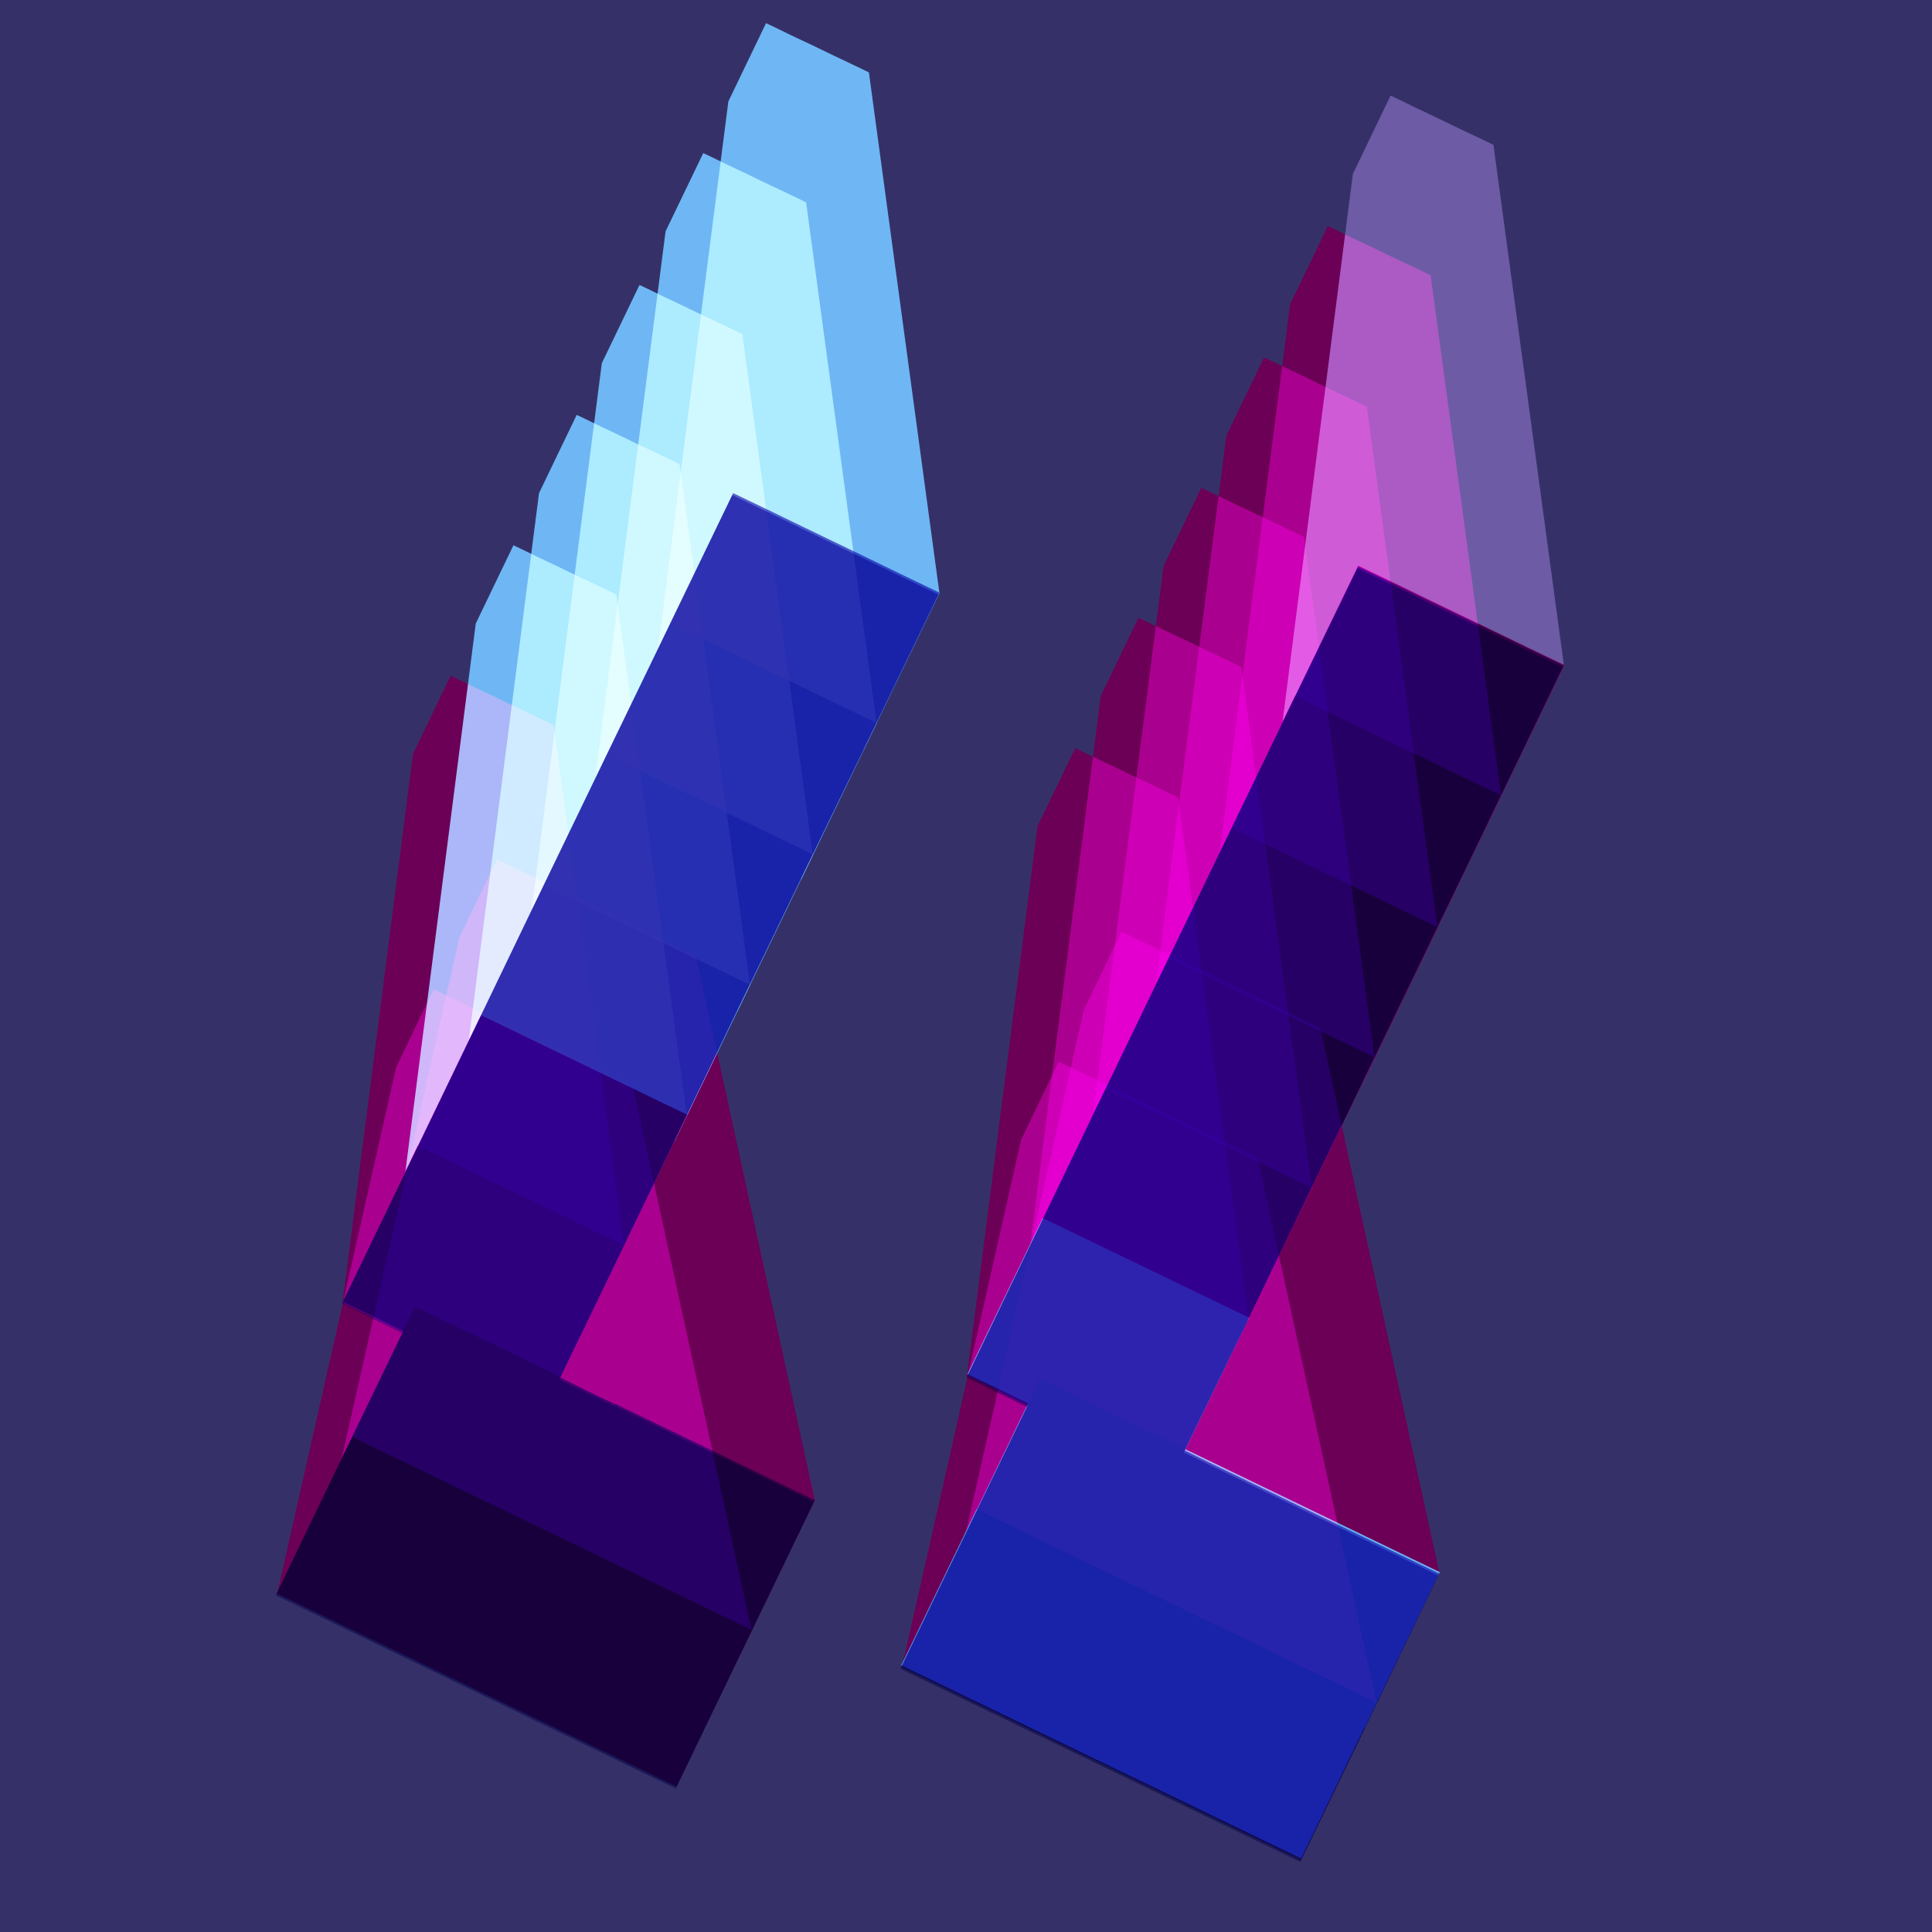
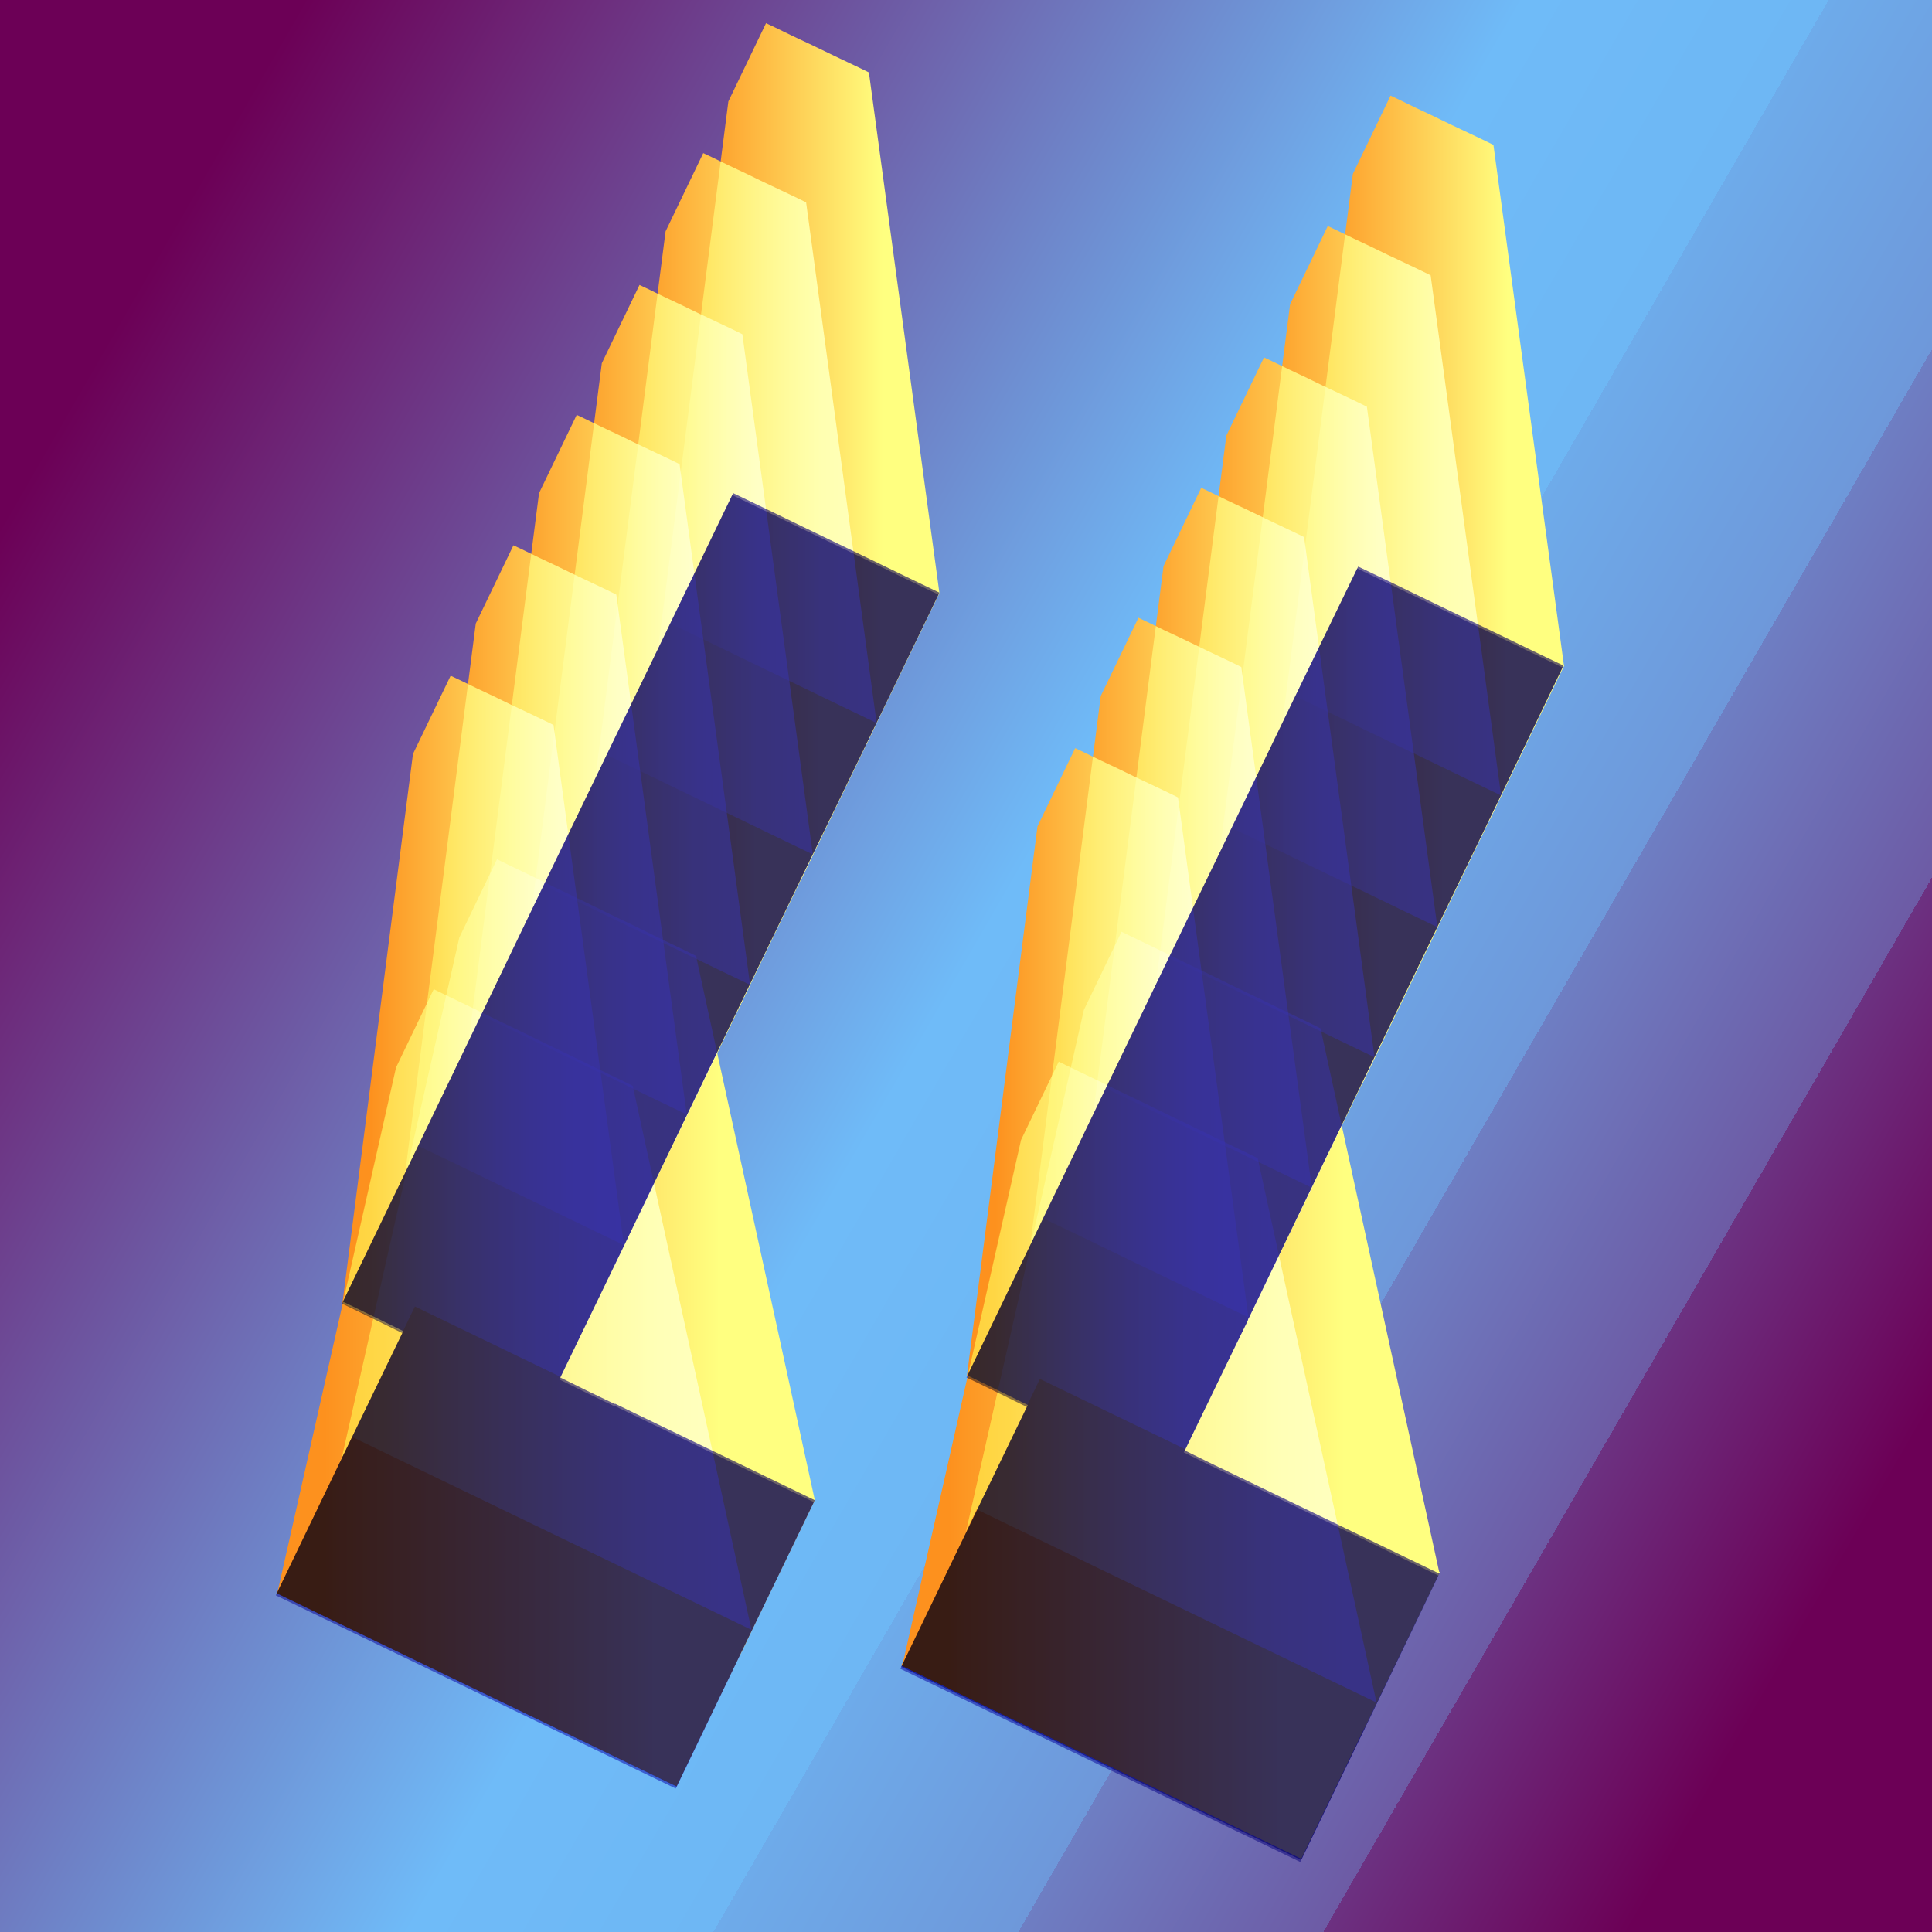
<svg xmlns="http://www.w3.org/2000/svg" xmlns:xlink="http://www.w3.org/1999/xlink" version="1.1" width="400" height="400">
  <svg version="1.1" width="400" height="400">
    <svg version="1.1" viewBox="0 0 400 400">
      <defs>
        <style>
      .st0 {
-         fill: #6eb7f4;
+         fill: url(#linear-gradient2);
      }

      .st1 {
-         fill: #6eb7f4;
+         fill: url(#linear-gradient6);
      }

      .st2 {
-         fill: #6eb7f4;
+         fill: url(#linear-gradient8);
      }

      .st3 {
-         fill: #6eb7f4;
+         fill: url(#linear-gradient4);
      }

      .st4 {
-         fill: #6eb7f4;
+         fill: url(#linear-gradient1);
      }

      .st4, .st5, .st6, .st7, .st8, .st9, .st10, .st11, .st12, .st13, .st14, .st15, .st16, .st17, .st18, .st19 {
        mix-blend-mode: screen;
      }

      .st5 {
-         fill: #6eb7f4;
+         fill: url(#linear-gradient9);
      }

      .st6 {
-         fill: #6eb7f4;
+         fill: url(#linear-gradient7);
      }

      .st7 {
-         fill: #6eb7f4;
+         fill: url(#linear-gradient3);
      }

      .st8 {
-         fill: #6eb7f4;
+         fill: url(#linear-gradient5);
      }

      .st20 {
        opacity: .8;
      }

      .st20, .st21 {
        mix-blend-mode: hard-light;
      }

      .st22 {
-         fill: #6eb7f4;
+         fill: url(#linear-gradient30);
      }

      .st23 {
-         fill: #6eb7f4;
+         fill: url(#linear-gradient32);
      }

      .st24 {
-         fill: #6eb7f4;
+         fill: url(#linear-gradient28);
      }

      .st25 {
-         fill: #6c0056;
+         fill: url(#linear-gradient18);
      }

      .st26 {
-         fill: #6c0056;
+         fill: url(#linear-gradient12);
      }

      .st27 {
-         fill: #6c0056;
+         fill: url(#linear-gradient16);
      }

      .st28 {
-         fill: #6c0056;
+         fill: url(#linear-gradient10);
      }

      .st29 {
-         fill: #6c0056;
+         fill: url(#linear-gradient14);
      }

      .st30 {
-         fill: #6c0056;
+         fill: url(#linear-gradient22);
      }

      .st31 {
-         fill: #6c0056;
+         fill: url(#linear-gradient24);
      }

      .st32 {
-         fill: #6c0056;
+         fill: url(#linear-gradient20);
      }

      .st33 {
-         fill: #6c0056;
+         fill: url(#linear-gradient26);
      }

      .st34, .st35, .st36 {
        isolation: isolate;
      }

      .st9 {
-         fill: #6c0056;
+         fill: url(#linear-gradient31);
      }

      .st10 {
-         fill: #6c0056;
+         fill: url(#linear-gradient23);
      }

      .st11 {
-         fill: #6c0056;
+         fill: url(#linear-gradient21);
      }

      .st12 {
-         fill: #6c0056;
+         fill: url(#linear-gradient27);
      }

      .st13 {
-         fill: #6c0056;
+         fill: url(#linear-gradient25);
      }

      .st14 {
-         fill: #6c0056;
+         fill: url(#linear-gradient19);
      }

      .st15 {
-         fill: #6c0056;
+         fill: url(#linear-gradient11);
      }

      .st16 {
-         fill: #6c0056;
+         fill: url(#linear-gradient15);
      }

      .st17 {
-         fill: #6d5ba5;
+         fill: url(#linear-gradient17);
      }

      .st18 {
-         fill: #6c0056;
+         fill: url(#linear-gradient13);
      }

      .st19 {
-         fill: #6c0056;
+         fill: url(#linear-gradient29);
      }

      .st35 {
-         fill: #353168;
+         fill: url(#linear-gradient);
      }

      .st36 {
        fill: #353168;
      }
    </style>
        <linearGradient id="linear-gradient" x1="436.8" y1="336.7" x2="-36.8" y2="63.3" gradientUnits="userSpaceOnUse">
          <stop offset=".1" stop-color="#6c0056" />
          <stop offset=".1" stop-color="#6c0056" />
          <stop offset=".2" stop-color="#6c3181" />
          <stop offset=".2" stop-color="#6d5ba5" />
          <stop offset=".3" stop-color="#6e7ec3" />
          <stop offset=".3" stop-color="#6e98da" />
          <stop offset=".4" stop-color="#6eabea" />
          <stop offset=".4" stop-color="#6eb7f4" />
          <stop offset=".5" stop-color="#6fbbf8" />
          <stop offset=".9" stop-color="#6c0056" />
        </linearGradient>
        <linearGradient id="linear-gradient1" x1="136.2" y1="79.8" x2="194.5" y2="79.8" gradientUnits="userSpaceOnUse">
          <stop offset=".1" stop-color="#fd911e" />
          <stop offset=".8" stop-color="#ffff80" />
        </linearGradient>
        <linearGradient id="linear-gradient2" y1="128.6" y2="128.6" xlink:href="#linear-gradient1" />
        <linearGradient id="linear-gradient3" x1="123.2" y1="106.8" x2="181.5" y2="106.8" xlink:href="#linear-gradient1" />
        <linearGradient id="linear-gradient4" x1="123.2" y1="155.6" x2="181.5" y2="155.6" xlink:href="#linear-gradient1" />
        <linearGradient id="linear-gradient5" x1="110" y1="134" x2="168.3" y2="134" xlink:href="#linear-gradient1" />
        <linearGradient id="linear-gradient6" x1="110" y1="182.8" x2="168.3" y2="182.8" xlink:href="#linear-gradient1" />
        <linearGradient id="linear-gradient7" x1="97" y1="161" x2="155.3" y2="161" xlink:href="#linear-gradient1" />
        <linearGradient id="linear-gradient8" x1="97" y1="209.8" x2="155.3" y2="209.8" xlink:href="#linear-gradient1" />
        <linearGradient id="linear-gradient9" x1="84" y1="187.9" x2="142.2" y2="187.9" xlink:href="#linear-gradient1" />
        <linearGradient id="linear-gradient10" x1="84" y1="236.7" x2="142.2" y2="236.7" xlink:href="#linear-gradient1" />
        <linearGradient id="linear-gradient11" x1="70.9" y1="214.9" x2="129.2" y2="214.9" xlink:href="#linear-gradient1" />
        <linearGradient id="linear-gradient12" x1="70.9" y1="263.7" x2="129.2" y2="263.7" xlink:href="#linear-gradient1" />
        <linearGradient id="linear-gradient13" x1="70.3" y1="260.3" x2="168.7" y2="260.3" xlink:href="#linear-gradient1" />
        <linearGradient id="linear-gradient14" x1="70.3" y1="306.7" x2="168.7" y2="306.7" xlink:href="#linear-gradient1" />
        <linearGradient id="linear-gradient15" x1="57.3" y1="287.3" x2="155.7" y2="287.3" xlink:href="#linear-gradient1" />
        <linearGradient id="linear-gradient16" x1="57.3" y1="333.6" x2="155.7" y2="333.6" xlink:href="#linear-gradient1" />
        <linearGradient id="linear-gradient17" x1="265.6" y1="94.9" x2="323.8" y2="94.9" xlink:href="#linear-gradient1" />
        <linearGradient id="linear-gradient18" x1="265.6" y1="143.6" x2="323.8" y2="143.6" xlink:href="#linear-gradient1" />
        <linearGradient id="linear-gradient19" x1="252.5" y1="121.8" x2="310.8" y2="121.8" xlink:href="#linear-gradient1" />
        <linearGradient id="linear-gradient20" x1="252.5" y1="170.6" x2="310.8" y2="170.6" xlink:href="#linear-gradient1" />
        <linearGradient id="linear-gradient21" x1="239.4" y1="149.1" x2="297.6" y2="149.1" xlink:href="#linear-gradient1" />
        <linearGradient id="linear-gradient22" x1="239.4" y1="197.8" x2="297.6" y2="197.8" xlink:href="#linear-gradient1" />
        <linearGradient id="linear-gradient23" x1="226.3" y1="176" x2="284.6" y2="176" xlink:href="#linear-gradient1" />
        <linearGradient id="linear-gradient24" x1="226.3" y1="224.8" x2="284.6" y2="224.8" xlink:href="#linear-gradient1" />
        <linearGradient id="linear-gradient25" x1="213.3" y1="203" x2="271.6" y2="203" xlink:href="#linear-gradient1" />
        <linearGradient id="linear-gradient26" x1="213.3" y1="251.7" x2="271.6" y2="251.7" xlink:href="#linear-gradient1" />
        <linearGradient id="linear-gradient27" x1="200.3" y1="229.9" x2="258.5" y2="229.9" xlink:href="#linear-gradient1" />
        <linearGradient id="linear-gradient28" x1="200.3" y1="278.7" x2="258.5" y2="278.7" xlink:href="#linear-gradient1" />
        <linearGradient id="linear-gradient29" x1="199.6" y1="275.4" x2="298" y2="275.4" xlink:href="#linear-gradient1" />
        <linearGradient id="linear-gradient30" x1="199.6" y1="321.7" x2="298" y2="321.7" xlink:href="#linear-gradient1" />
        <linearGradient id="linear-gradient31" x1="186.6" y1="302.3" x2="285" y2="302.3" xlink:href="#linear-gradient1" />
        <linearGradient id="linear-gradient32" x1="186.6" y1="348.7" x2="285" y2="348.7" xlink:href="#linear-gradient1" />
      </defs>
      <g class="st34">
        <g id="Layer_1">
          <rect class="st35" y="-.4" width="400" height="400.7" />
          <g class="st34">
            <path class="st4" d="M164.6,148.2c4.7,2.3,9.5,4.6,14.3,6.9l15.6-32.3-14.6-107.8c-2.4-1.2-4.8-2.3-7.1-3.4s-4.7-2.3-7.1-3.4c-2.4-1.1-4.7-2.3-7.1-3.4l-7.8,16.2h0s-14.6,113.7-14.6,113.7c4.8,2.3,9.6,4.6,14.3,6.9,4.7,2.3,9.4,4.5,14.1,6.8Z" />
            <path class="st0" d="M166.1,109c4.7,2.3,9.4,4.5,14.1,6.8,4.7,2.3,9.5,4.6,14.3,6.9l-15.6,32.3c-4.8-2.3-9.6-4.6-14.3-6.9-4.7-2.3-9.4-4.5-14.1-6.8-4.7-2.3-9.5-4.6-14.3-6.9l15.6-32.3c4.8,2.3,9.6,4.6,14.3,6.9Z" />
            <path class="st7" d="M151.6,175.1c4.7,2.3,9.5,4.6,14.3,6.9l15.6-32.3-14.6-107.8c-2.4-1.2-4.8-2.3-7.1-3.4-2.4-1.1-4.7-2.3-7.1-3.4s-4.7-2.3-7.1-3.4l-7.8,16.2h0l-14.6,113.7c4.8,2.3,9.6,4.6,14.3,6.9,4.7,2.3,9.4,4.5,14.1,6.8Z" />
            <path class="st3" d="M153.1,136c4.7,2.3,9.4,4.5,14.1,6.8,4.7,2.3,9.5,4.6,14.3,6.9l-15.6,32.3c-4.8-2.3-9.6-4.6-14.3-6.9-4.7-2.3-9.4-4.5-14.1-6.8-4.7-2.3-9.5-4.6-14.3-6.9l15.6-32.3c4.8,2.3,9.6,4.6,14.3,6.9Z" />
            <path class="st8" d="M138.4,202.4c4.7,2.3,9.5,4.6,14.3,6.9l15.6-32.3-14.6-107.8c-2.4-1.2-4.8-2.3-7.1-3.4-2.4-1.1-4.7-2.3-7.1-3.4s-4.7-2.3-7.1-3.4l-7.8,16.2h0l-14.6,113.7c4.8,2.3,9.6,4.6,14.3,6.9,4.7,2.3,9.4,4.5,14.1,6.8Z" />
            <path class="st1" d="M139.9,163.2c4.7,2.3,9.4,4.5,14.1,6.8,4.7,2.3,9.5,4.6,14.3,6.9l-15.6,32.3c-4.8-2.3-9.6-4.6-14.3-6.9-4.7-2.3-9.4-4.5-14.1-6.8-4.7-2.3-9.5-4.6-14.3-6.9l15.6-32.3c4.8,2.3,9.6,4.6,14.3,6.9Z" />
            <path class="st6" d="M125.4,229.3c4.7,2.3,9.5,4.6,14.3,6.9l15.6-32.3h0l-14.6-107.8c-2.4-1.2-4.8-2.3-7.1-3.4-2.4-1.1-4.7-2.3-7.1-3.4-2.4-1.1-4.7-2.3-7.1-3.4l-7.8,16.2h0l-14.6,113.7c4.8,2.3,9.6,4.6,14.3,6.9s9.4,4.5,14.1,6.8Z" />
            <path class="st2" d="M126.9,190.2c4.7,2.3,9.4,4.5,14.1,6.8,4.7,2.3,9.5,4.6,14.3,6.9l-15.6,32.3c-4.8-2.3-9.6-4.6-14.3-6.9-4.7-2.3-9.4-4.5-14.1-6.8s-9.5-4.6-14.3-6.9l15.6-32.3c4.8,2.3,9.6,4.6,14.3,6.9Z" />
            <path class="st5" d="M112.3,256.3c4.7,2.3,9.5,4.6,14.3,6.9l15.6-32.3-14.6-107.8c-2.4-1.2-4.8-2.3-7.1-3.4-2.4-1.1-4.7-2.3-7.1-3.4-2.4-1.1-4.7-2.3-7.1-3.4l-7.8,16.2h0s-14.6,113.7-14.6,113.7c4.8,2.3,9.6,4.6,14.3,6.9,4.7,2.3,9.4,4.5,14.1,6.8Z" />
            <path class="st28" d="M113.9,217.1c4.7,2.3,9.4,4.5,14.1,6.8,4.7,2.3,9.5,4.6,14.3,6.9l-15.6,32.3c-4.8-2.3-9.6-4.6-14.3-6.9s-9.4-4.5-14.1-6.8c-4.7-2.3-9.5-4.6-14.3-6.9l15.6-32.3c4.8,2.3,9.6,4.6,14.3,6.9Z" />
            <path class="st15" d="M99.3,283.3c4.7,2.3,9.5,4.6,14.3,6.9l15.6-32.3-14.6-107.8c-2.4-1.2-4.8-2.3-7.1-3.4-2.4-1.1-4.7-2.3-7.1-3.4-2.4-1.1-4.7-2.3-7.1-3.4l-7.8,16.2-14.6,113.7c4.8,2.3,9.6,4.6,14.3,6.9,4.7,2.3,9.4,4.5,14.1,6.8Z" />
            <path class="st26" d="M100.8,244.1c4.7,2.3,9.4,4.5,14.1,6.8,4.7,2.3,9.5,4.6,14.3,6.9l-15.6,32.3c-4.8-2.3-9.6-4.6-14.3-6.9-4.7-2.3-9.4-4.5-14.1-6.8-4.7-2.3-9.5-4.6-14.3-6.9l15.6-32.3c4.8,2.3,9.6,4.6,14.3,6.9Z" />
            <path class="st18" d="M132.4,332.9c6.9,3.3,13.8,6.7,20.7,10l15.6-32.3-24.6-112.7c-3.4-1.7-6.9-3.3-10.3-5-3.4-1.7-6.9-3.3-10.3-5-3.4-1.7-6.9-3.3-10.3-5-3.4-1.7-6.9-3.3-10.3-5l-7.8,16.2-24.6,108.9c6.9,3.3,13.8,6.7,20.7,10,6.9,3.3,13.8,6.7,20.7,10s13.8,6.7,20.7,10Z" />
            <path class="st29" d="M106.6,280.5c6.9,3.3,13.8,6.7,20.7,10s13.8,6.7,20.7,10c6.9,3.3,13.8,6.7,20.7,10l-15.6,32.3c-6.9-3.3-13.8-6.7-20.7-10-6.9-3.3-13.8-6.7-20.7-10s-13.8-6.7-20.7-10c-6.9-3.3-13.8-6.7-20.7-10l15.6-32.3c6.9,3.3,13.8,6.7,20.7,10Z" />
            <path class="st16" d="M119.3,359.8c6.9,3.3,13.8,6.7,20.7,10l15.6-32.3-24.6-112.7c-3.4-1.7-6.9-3.3-10.3-5-3.4-1.7-6.9-3.3-10.3-5-3.4-1.7-6.9-3.3-10.3-5-3.4-1.7-6.9-3.3-10.3-5l-7.8,16.2h0l-24.6,108.9c6.9,3.3,13.8,6.7,20.7,10,6.9,3.3,13.8,6.7,20.7,10,6.9,3.3,13.8,6.7,20.7,10Z" />
            <path class="st27" d="M93.6,307.5c6.9,3.3,13.8,6.7,20.7,10,6.9,3.3,13.8,6.7,20.7,10,6.9,3.3,13.8,6.7,20.7,10l-15.6,32.3c-6.9-3.3-13.8-6.7-20.7-10-6.9-3.3-13.8-6.7-20.7-10-6.9-3.3-13.8-6.7-20.7-10-6.9-3.3-13.8-6.7-20.7-10l15.6-32.3c6.9,3.3,13.8,6.7,20.7,10Z" />
            <path class="st17" d="M293.9,163.2c4.7,2.3,9.5,4.6,14.3,6.9l15.6-32.3h0l-14.6-107.8c-2.4-1.2-4.8-2.3-7.1-3.4-2.4-1.1-4.7-2.3-7.1-3.4-2.4-1.1-4.7-2.3-7.1-3.4l-7.8,16.2h0l-14.6,113.7c4.8,2.3,9.6,4.6,14.3,6.9,4.7,2.3,9.4,4.5,14.1,6.8Z" />
            <path class="st25" d="M295.5,124c4.7,2.3,9.4,4.5,14.1,6.8,4.7,2.3,9.5,4.6,14.3,6.9l-15.6,32.3c-4.8-2.3-9.6-4.6-14.3-6.9-4.7-2.3-9.4-4.5-14.1-6.8-4.7-2.3-9.5-4.6-14.3-6.9l15.6-32.3c4.8,2.3,9.6,4.6,14.3,6.9Z" />
            <path class="st14" d="M280.9,190.2c4.7,2.3,9.5,4.6,14.3,6.9l15.6-32.3-14.6-107.8c-2.4-1.2-4.8-2.3-7.1-3.4-2.4-1.1-4.7-2.3-7.1-3.4-2.4-1.1-4.7-2.3-7.1-3.4l-7.8,16.2h0l-14.6,113.7c4.8,2.3,9.6,4.6,14.3,6.9,4.7,2.3,9.4,4.5,14.1,6.8Z" />
            <path class="st32" d="M282.4,151c4.7,2.3,9.4,4.5,14.1,6.8,4.7,2.3,9.5,4.6,14.3,6.9l-15.6,32.3c-4.8-2.3-9.6-4.6-14.3-6.9-4.7-2.3-9.4-4.5-14.1-6.8-4.7-2.3-9.5-4.6-14.3-6.9l15.6-32.3c4.8,2.3,9.6,4.6,14.3,6.9Z" />
            <path class="st11" d="M267.7,217.4c4.7,2.3,9.5,4.6,14.3,6.9l15.6-32.3-14.6-107.8c-2.4-1.2-4.8-2.3-7.1-3.4-2.4-1.1-4.7-2.3-7.1-3.4s-4.7-2.3-7.1-3.4l-7.8,16.2h0l-14.6,113.7c4.8,2.3,9.6,4.6,14.3,6.9s9.4,4.5,14.1,6.8Z" />
            <path class="st30" d="M269.3,178.3c4.7,2.3,9.4,4.5,14.1,6.8,4.7,2.3,9.5,4.6,14.3,6.9l-15.6,32.3c-4.8-2.3-9.6-4.6-14.3-6.9-4.7-2.3-9.4-4.5-14.1-6.8s-9.5-4.6-14.3-6.9l15.6-32.3c4.8,2.3,9.6,4.6,14.3,6.9Z" />
            <path class="st10" d="M254.7,244.4c4.7,2.3,9.5,4.6,14.3,6.9l15.6-32.3-14.6-107.8c-2.4-1.2-4.8-2.3-7.1-3.4s-4.7-2.3-7.1-3.4c-2.4-1.1-4.7-2.3-7.1-3.4l-7.8,16.2h0l-14.6,113.7c4.8,2.3,9.6,4.6,14.3,6.9,4.7,2.3,9.4,4.5,14.1,6.8Z" />
            <path class="st31" d="M256.2,205.2c4.7,2.3,9.4,4.5,14.1,6.8,4.7,2.3,9.5,4.6,14.3,6.9l-15.6,32.3c-4.8-2.3-9.6-4.6-14.3-6.9-4.7-2.3-9.4-4.5-14.1-6.8-4.7-2.3-9.5-4.6-14.3-6.9l15.6-32.3c4.8,2.3,9.6,4.6,14.3,6.9Z" />
            <path class="st13" d="M241.7,271.3c4.7,2.3,9.5,4.6,14.3,6.9l15.6-32.3-14.6-107.8c-2.4-1.2-4.8-2.3-7.1-3.4s-4.7-2.3-7.1-3.4c-2.4-1.1-4.7-2.3-7.1-3.4l-7.8,16.2h0l-14.6,113.7c4.8,2.3,9.6,4.6,14.3,6.9,4.7,2.3,9.4,4.5,14.1,6.8Z" />
            <path class="st33" d="M243.2,232.2c4.7,2.3,9.4,4.5,14.1,6.8s9.5,4.6,14.3,6.9l-15.6,32.3c-4.8-2.3-9.6-4.6-14.3-6.9-4.7-2.3-9.4-4.5-14.1-6.8-4.7-2.3-9.5-4.6-14.3-6.9l15.6-32.3c4.8,2.3,9.6,4.6,14.3,6.9Z" />
            <path class="st12" d="M228.6,298.3c4.7,2.3,9.5,4.6,14.3,6.9l15.6-32.3h0l-14.6-107.8c-2.4-1.2-4.8-2.3-7.1-3.4-2.4-1.1-4.7-2.3-7.1-3.4s-4.7-2.3-7.1-3.4l-7.8,16.2-14.6,113.7c4.8,2.3,9.6,4.6,14.3,6.9,4.7,2.3,9.4,4.5,14.1,6.8Z" />
            <path class="st24" d="M230.2,259.1c4.7,2.3,9.4,4.5,14.1,6.8s9.5,4.6,14.3,6.9l-15.6,32.3c-4.8-2.3-9.6-4.6-14.3-6.9-4.7-2.3-9.4-4.5-14.1-6.8-4.7-2.3-9.5-4.6-14.3-6.9l15.6-32.3c4.8,2.3,9.6,4.6,14.3,6.9Z" />
            <path class="st19" d="M261.7,347.9c6.9,3.3,13.8,6.7,20.7,10l15.6-32.3-24.6-112.7c-3.4-1.7-6.9-3.3-10.3-5-3.4-1.7-6.9-3.3-10.3-5-3.4-1.7-6.9-3.3-10.3-5-3.4-1.7-6.9-3.3-10.3-5l-7.8,16.2-24.6,108.9c6.9,3.3,13.8,6.7,20.7,10,6.9,3.3,13.8,6.7,20.7,10,6.9,3.3,13.8,6.7,20.7,10Z" />
            <path class="st22" d="M236,295.5c6.9,3.3,13.8,6.7,20.7,10s13.8,6.7,20.7,10c6.9,3.3,13.8,6.7,20.7,10l-15.6,32.3c-6.9-3.3-13.8-6.7-20.7-10-6.9-3.3-13.8-6.7-20.7-10-6.9-3.3-13.8-6.7-20.7-10-6.9-3.3-13.8-6.7-20.7-10l15.6-32.3c6.9,3.3,13.8,6.7,20.7,10Z" />
            <path class="st9" d="M248.7,374.8c6.9,3.3,13.8,6.7,20.7,10l15.6-32.3-24.6-112.7c-3.4-1.7-6.9-3.3-10.3-5-3.4-1.7-6.9-3.3-10.3-5-3.4-1.7-6.9-3.3-10.3-5-3.4-1.7-6.9-3.3-10.3-5l-7.8,16.2h0l-24.6,108.9c6.9,3.3,13.8,6.7,20.7,10,6.9,3.3,13.8,6.7,20.7,10,6.9,3.3,13.8,6.7,20.7,10Z" />
            <path class="st23" d="M222.9,322.5c6.9,3.3,13.8,6.7,20.7,10,6.9,3.3,13.8,6.7,20.7,10,6.9,3.3,13.8,6.7,20.7,10l-15.6,32.3c-6.9-3.3-13.8-6.7-20.7-10-6.9-3.3-13.8-6.7-20.7-10-6.9-3.3-13.8-6.7-20.7-10-6.9-3.3-13.8-6.7-20.7-10l15.6-32.3c6.9,3.3,13.8,6.7,20.7,10Z" />
          </g>
          <g class="st21">
            <path class="st36" d="M127.3,290.7c-3.8-1.8-7.5-3.6-11.3-5.5l13.2-27.3h0l13-27h0l10.4-21.6h0l13.2-27.3h0l13.2-27.2,15.5-32.1c-4.8-2.3-9.6-4.6-14.3-6.9-4.7-2.3-9.4-4.5-14.1-6.8-4.7-2.3-9.5-4.6-14.3-6.9l-15.6,32.3h0l-10.6,21.9h0l-15.6,32.3h0l-13,27h0l-10.4,21.6h0l-15.6,32.3c4.2,2,8.4,4.1,12.5,6.1l-13.2,27.3h0l-13,27c6.9,3.3,13.8,6.7,20.7,10,6.9,3.3,13.8,6.7,20.7,10,6.9,3.3,13.8,6.7,20.7,10,6.9,3.3,13.8,6.7,20.7,10l13-27h0l15.6-32.3c-6.9-3.3-13.8-6.7-20.7-10-6.9-3.3-13.8-6.7-20.7-10Z" />
            <path class="st36" d="M309.6,131c-4.7-2.3-9.4-4.5-14.1-6.8-4.7-2.3-9.5-4.6-14.3-6.9l-13.2,27.2-15.5,32.1h0l-10.6,21.9h0l-15.6,32.3h0l-13,27h0l-13,27c4.2,2,8.4,4.1,12.5,6.1l-10.6,21.9h0l-15.6,32.3c6.9,3.3,13.8,6.7,20.7,10,6.9,3.3,13.8,6.7,20.7,10,6.9,3.3,13.8,6.7,20.7,10s13.8,6.7,20.7,10l15.6-32.3h0l13-27c-6.9-3.3-13.8-6.7-20.7-10-6.9-3.3-13.8-6.7-20.7-10-3.8-1.8-7.5-3.6-11.3-5.5l10.6-21.9h0l2.5-5.1v-.3h.1l10.4-21.6h0l13-27h0l15.6-32.3h0l13.2-27.3h0l13-27c-4.8-2.3-9.6-4.6-14.3-6.9Z" />
          </g>
          <g class="st20">
            <path class="st36" d="M127.1,291.1c-3.8-1.8-7.5-3.6-11.3-5.5l13.2-27.3h0l13-27h0l10.4-21.6h0l13.2-27.3h0l13.2-27.2,15.5-32.1c-4.8-2.3-9.6-4.6-14.3-6.9-4.7-2.3-9.4-4.5-14.1-6.8-4.7-2.3-9.5-4.6-14.3-6.9l-15.6,32.3h0l-10.6,21.9h0l-15.6,32.3h0l-13,27h0l-10.4,21.6h0l-15.6,32.3c4.2,2,8.4,4.1,12.5,6.1l-13.2,27.3h0l-13,27c6.9,3.3,13.8,6.7,20.7,10,6.9,3.3,13.8,6.7,20.7,10,6.9,3.3,13.8,6.7,20.7,10,6.9,3.3,13.8,6.7,20.7,10l13-27h0l15.6-32.3c-6.9-3.3-13.8-6.7-20.7-10-6.9-3.3-13.8-6.7-20.7-10Z" />
            <path class="st36" d="M309.4,131.4c-4.7-2.3-9.4-4.5-14.1-6.8-4.7-2.3-9.5-4.6-14.3-6.9l-13.2,27.2-15.5,32.1h0l-10.6,21.9h0l-15.6,32.3h0l-13,27h0l-13,27c4.2,2,8.4,4.1,12.5,6.1l-10.6,21.9h0l-15.6,32.3c6.9,3.3,13.8,6.7,20.7,10,6.9,3.3,13.8,6.7,20.7,10,6.9,3.3,13.8,6.7,20.7,10,6.9,3.3,13.8,6.7,20.7,10l15.6-32.3h0l13-27c-6.9-3.3-13.8-6.7-20.7-10-6.9-3.3-13.8-6.7-20.7-10-3.8-1.8-7.5-3.6-11.3-5.5l10.6-21.9h0l2.5-5.1v-.3h.1l10.4-21.6h0l13-27h0l15.6-32.3h0l13.2-27.3h0l13-27c-4.8-2.3-9.6-4.6-14.3-6.9Z" />
          </g>
        </g>
      </g>
    </svg>
  </svg>
  <style>@media (prefers-color-scheme: light) { :root { filter: none; } }
@media (prefers-color-scheme: dark) { :root { filter: none; } }
</style>
</svg>
